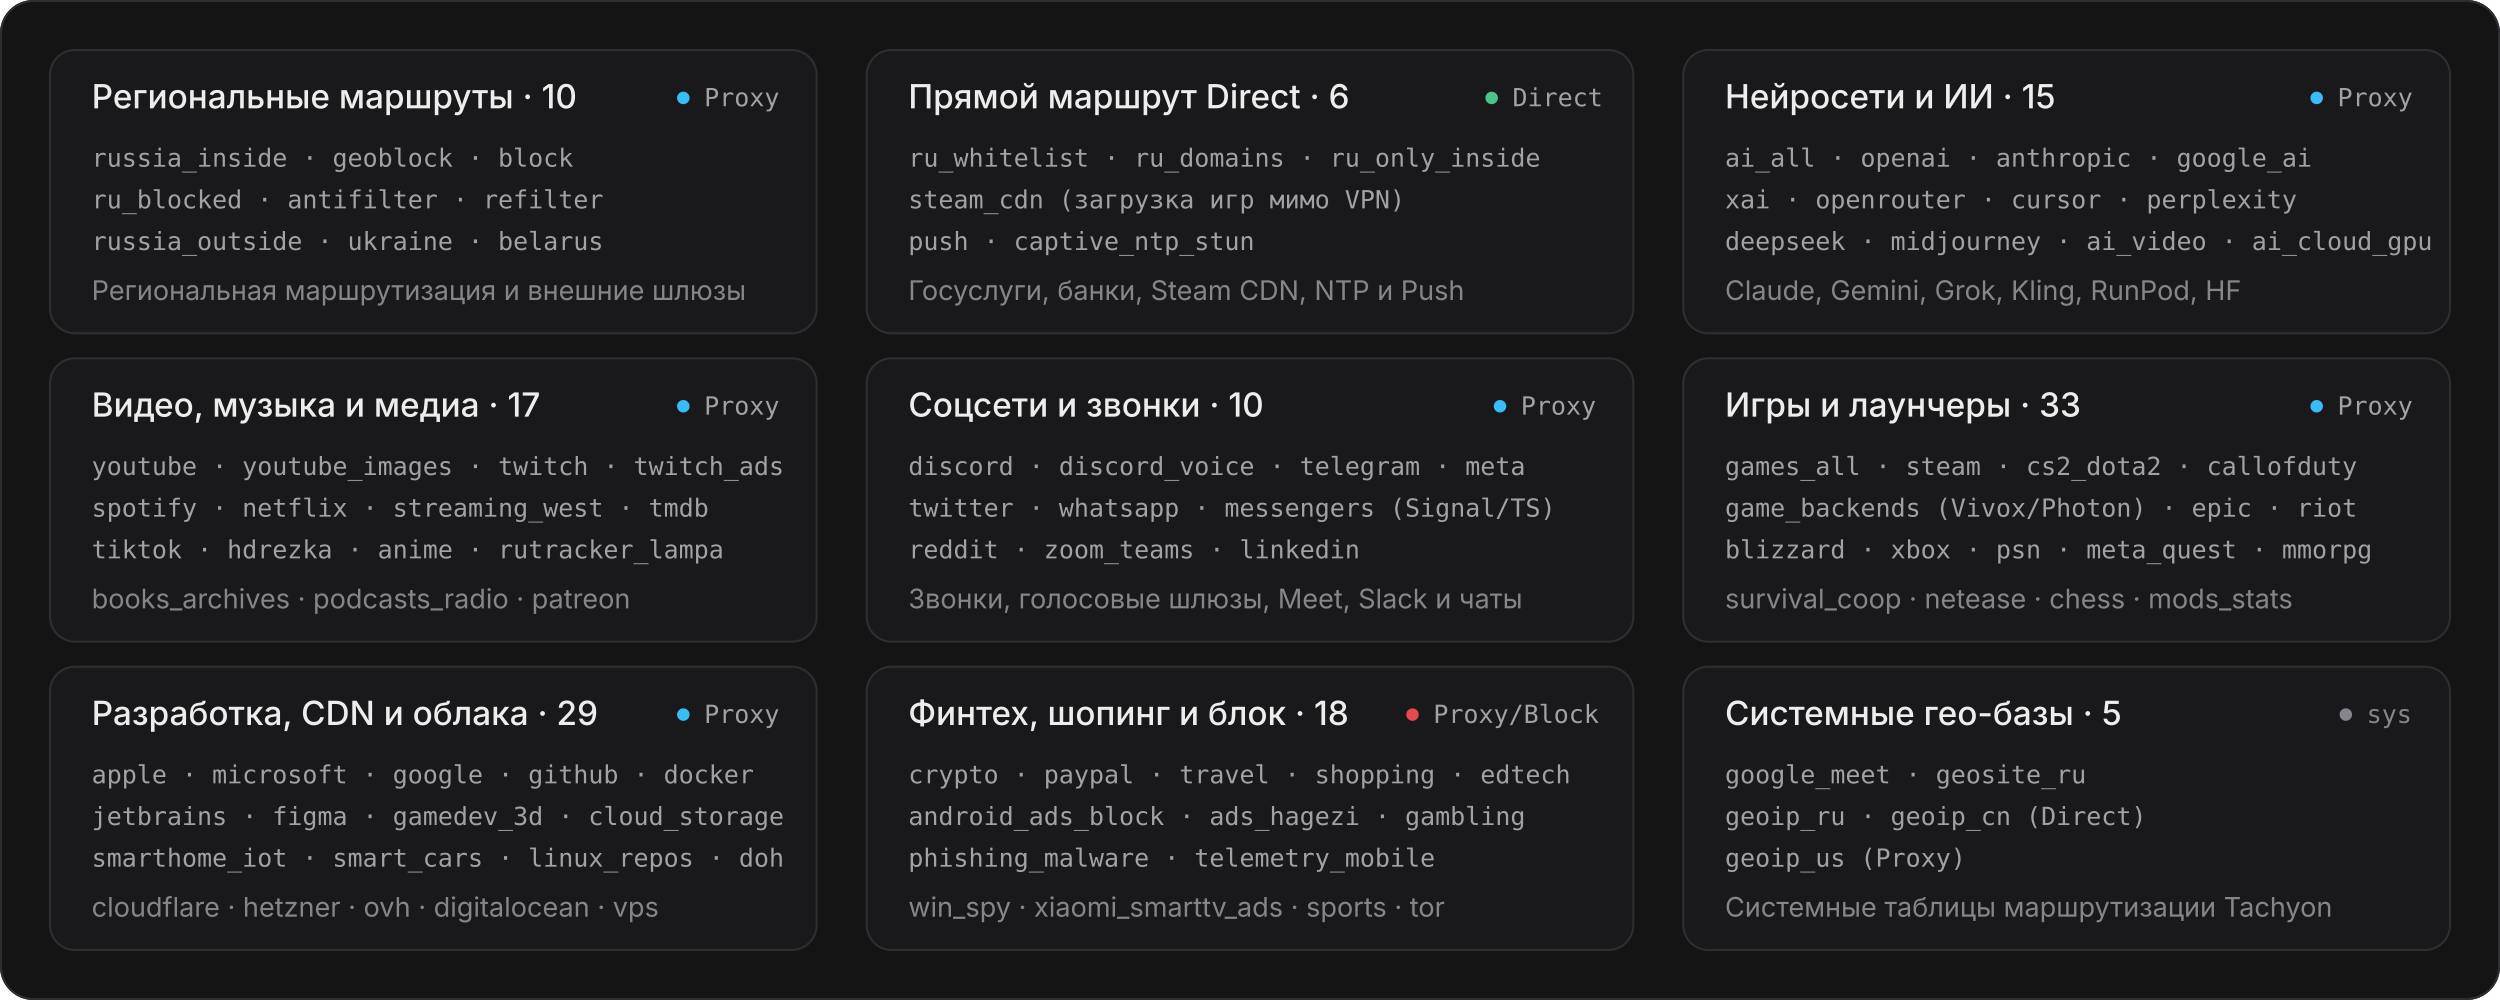
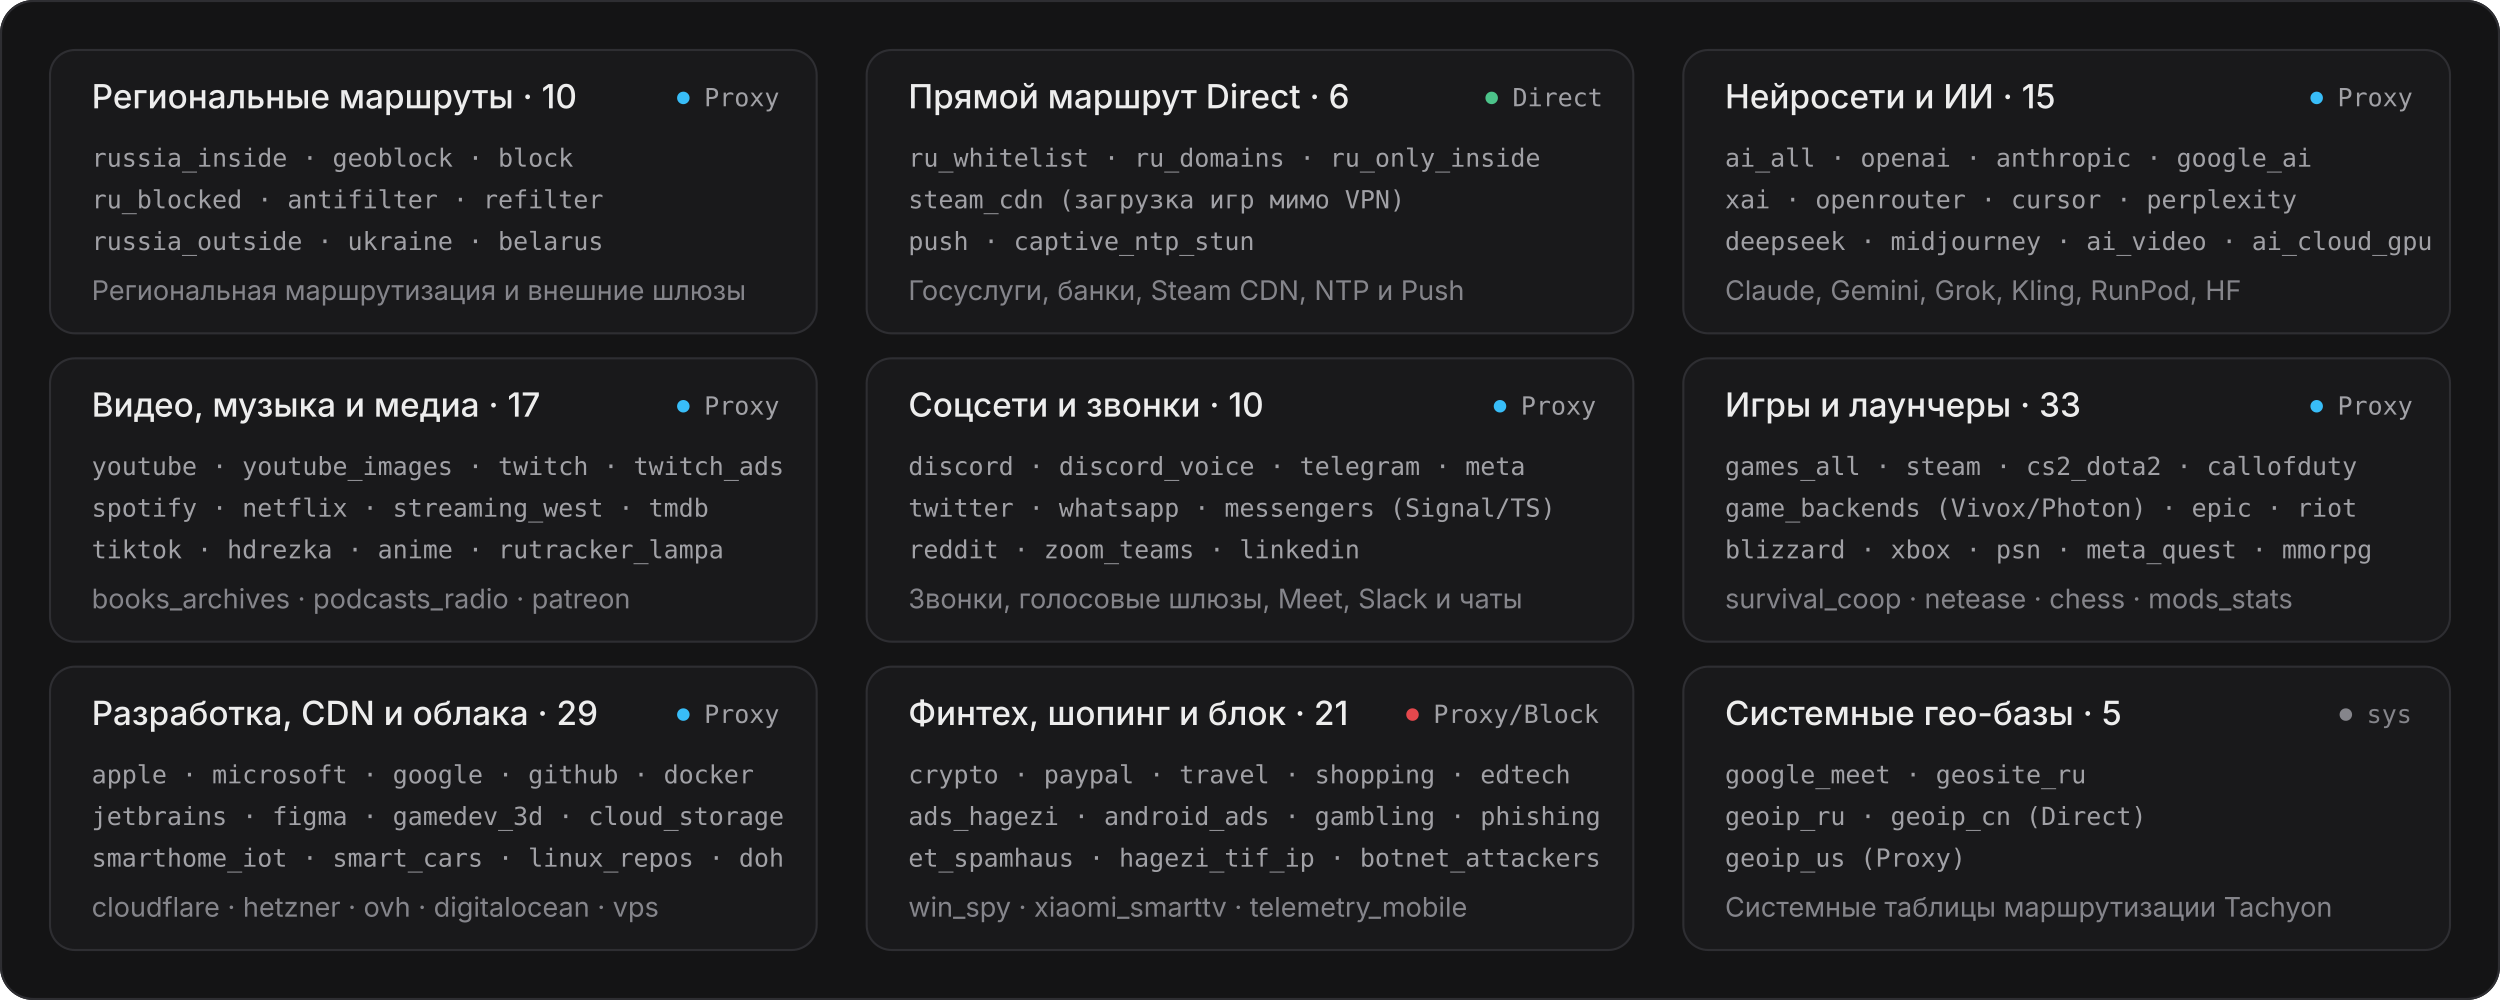
<svg xmlns="http://www.w3.org/2000/svg" width="1200" height="480" viewBox="0 0 1200 480" role="img" aria-labelledby="title desc">
  <rect width="1200" height="480" rx="16" fill="#141415" />
  <rect x="0.5" y="0.5" width="1199" height="479" rx="15.5" fill="none" stroke="#2e2e32" stroke-width="1" />
  <g transform="translate(24, 24)">
    <rect x="0" y="0" width="368" height="136" rx="12" fill="#19191b" stroke="#2e2e32" stroke-width="1" />
    <text x="20" y="28" fill="#ededed" font-family="-apple-system, BlinkMacSystemFont, 'Segoe UI', Inter, sans-serif" font-size="16" font-weight="500">Региональные маршруты · 10</text>
    <circle cx="304" cy="23" r="3" fill="#38bdf8" />
    <text x="314" y="27" fill="#a1a1a6" font-family="ui-monospace, SFMono-Regular, Menlo, Consolas, monospace" font-size="12" font-weight="400">Proxy</text>
    <text x="20" y="56" fill="#a1a1a6" font-family="ui-monospace, SFMono-Regular, Menlo, Consolas, monospace" font-size="12" font-weight="400">russia_inside · geoblock · block</text>
    <text x="20" y="76" fill="#a1a1a6" font-family="ui-monospace, SFMono-Regular, Menlo, Consolas, monospace" font-size="12" font-weight="400">ru_blocked · antifilter · refilter</text>
    <text x="20" y="96" fill="#a1a1a6" font-family="ui-monospace, SFMono-Regular, Menlo, Consolas, monospace" font-size="12" font-weight="400">russia_outside · ukraine · belarus</text>
    <text x="20" y="120" fill="#85858b" font-family="-apple-system, BlinkMacSystemFont, 'Segoe UI', Inter, sans-serif" font-size="13" font-weight="400">Региональная маршрутизация и внешние шлюзы</text>
  </g>
  <g transform="translate(416, 24)">
    <rect x="0" y="0" width="368" height="136" rx="12" fill="#19191b" stroke="#2e2e32" stroke-width="1" />
    <text x="20" y="28" fill="#ededed" font-family="-apple-system, BlinkMacSystemFont, 'Segoe UI', Inter, sans-serif" font-size="16" font-weight="500">Прямой маршрут Direct · 6</text>
    <circle cx="300" cy="23" r="3" fill="#4cc38a" />
    <text x="310" y="27" fill="#a1a1a6" font-family="ui-monospace, SFMono-Regular, Menlo, Consolas, monospace" font-size="12" font-weight="400">Direct</text>
    <text x="20" y="56" fill="#a1a1a6" font-family="ui-monospace, SFMono-Regular, Menlo, Consolas, monospace" font-size="12" font-weight="400">ru_whitelist · ru_domains · ru_only_inside</text>
    <text x="20" y="76" fill="#a1a1a6" font-family="ui-monospace, SFMono-Regular, Menlo, Consolas, monospace" font-size="12" font-weight="400">steam_cdn (загрузка игр мимо VPN)</text>
    <text x="20" y="96" fill="#a1a1a6" font-family="ui-monospace, SFMono-Regular, Menlo, Consolas, monospace" font-size="12" font-weight="400">push · captive_ntp_stun</text>
    <text x="20" y="120" fill="#85858b" font-family="-apple-system, BlinkMacSystemFont, 'Segoe UI', Inter, sans-serif" font-size="13" font-weight="400">Госуслуги, банки, Steam CDN, NTP и Push</text>
  </g>
  <g transform="translate(808, 24)">
    <rect x="0" y="0" width="368" height="136" rx="12" fill="#19191b" stroke="#2e2e32" stroke-width="1" />
    <text x="20" y="28" fill="#ededed" font-family="-apple-system, BlinkMacSystemFont, 'Segoe UI', Inter, sans-serif" font-size="16" font-weight="500">Нейросети и ИИ · 15</text>
    <circle cx="304" cy="23" r="3" fill="#38bdf8" />
    <text x="314" y="27" fill="#a1a1a6" font-family="ui-monospace, SFMono-Regular, Menlo, Consolas, monospace" font-size="12" font-weight="400">Proxy</text>
    <text x="20" y="56" fill="#a1a1a6" font-family="ui-monospace, SFMono-Regular, Menlo, Consolas, monospace" font-size="12" font-weight="400">ai_all · openai · anthropic · google_ai</text>
    <text x="20" y="76" fill="#a1a1a6" font-family="ui-monospace, SFMono-Regular, Menlo, Consolas, monospace" font-size="12" font-weight="400">xai · openrouter · cursor · perplexity</text>
    <text x="20" y="96" fill="#a1a1a6" font-family="ui-monospace, SFMono-Regular, Menlo, Consolas, monospace" font-size="12" font-weight="400">deepseek · midjourney · ai_video · ai_cloud_gpu</text>
    <text x="20" y="120" fill="#85858b" font-family="-apple-system, BlinkMacSystemFont, 'Segoe UI', Inter, sans-serif" font-size="13" font-weight="400">Claude, Gemini, Grok, Kling, RunPod, HF</text>
  </g>
  <g transform="translate(24, 172)">
    <rect x="0" y="0" width="368" height="136" rx="12" fill="#19191b" stroke="#2e2e32" stroke-width="1" />
    <text x="20" y="28" fill="#ededed" font-family="-apple-system, BlinkMacSystemFont, 'Segoe UI', Inter, sans-serif" font-size="16" font-weight="500">Видео, музыка и медиа · 17</text>
    <circle cx="304" cy="23" r="3" fill="#38bdf8" />
    <text x="314" y="27" fill="#a1a1a6" font-family="ui-monospace, SFMono-Regular, Menlo, Consolas, monospace" font-size="12" font-weight="400">Proxy</text>
    <text x="20" y="56" fill="#a1a1a6" font-family="ui-monospace, SFMono-Regular, Menlo, Consolas, monospace" font-size="12" font-weight="400">youtube · youtube_images · twitch · twitch_ads</text>
    <text x="20" y="76" fill="#a1a1a6" font-family="ui-monospace, SFMono-Regular, Menlo, Consolas, monospace" font-size="12" font-weight="400">spotify · netflix · streaming_west · tmdb</text>
    <text x="20" y="96" fill="#a1a1a6" font-family="ui-monospace, SFMono-Regular, Menlo, Consolas, monospace" font-size="12" font-weight="400">tiktok · hdrezka · anime · rutracker_lampa</text>
    <text x="20" y="120" fill="#85858b" font-family="-apple-system, BlinkMacSystemFont, 'Segoe UI', Inter, sans-serif" font-size="13" font-weight="400">books_archives · podcasts_radio · patreon</text>
  </g>
  <g transform="translate(416, 172)">
    <rect x="0" y="0" width="368" height="136" rx="12" fill="#19191b" stroke="#2e2e32" stroke-width="1" />
    <text x="20" y="28" fill="#ededed" font-family="-apple-system, BlinkMacSystemFont, 'Segoe UI', Inter, sans-serif" font-size="16" font-weight="500">Соцсети и звонки · 10</text>
    <circle cx="304" cy="23" r="3" fill="#38bdf8" />
    <text x="314" y="27" fill="#a1a1a6" font-family="ui-monospace, SFMono-Regular, Menlo, Consolas, monospace" font-size="12" font-weight="400">Proxy</text>
    <text x="20" y="56" fill="#a1a1a6" font-family="ui-monospace, SFMono-Regular, Menlo, Consolas, monospace" font-size="12" font-weight="400">discord · discord_voice · telegram · meta</text>
    <text x="20" y="76" fill="#a1a1a6" font-family="ui-monospace, SFMono-Regular, Menlo, Consolas, monospace" font-size="12" font-weight="400">twitter · whatsapp · messengers (Signal/TS)</text>
    <text x="20" y="96" fill="#a1a1a6" font-family="ui-monospace, SFMono-Regular, Menlo, Consolas, monospace" font-size="12" font-weight="400">reddit · zoom_teams · linkedin</text>
    <text x="20" y="120" fill="#85858b" font-family="-apple-system, BlinkMacSystemFont, 'Segoe UI', Inter, sans-serif" font-size="13" font-weight="400">Звонки, голосовые шлюзы, Meet, Slack и чаты</text>
  </g>
  <g transform="translate(808, 172)">
    <rect x="0" y="0" width="368" height="136" rx="12" fill="#19191b" stroke="#2e2e32" stroke-width="1" />
    <text x="20" y="28" fill="#ededed" font-family="-apple-system, BlinkMacSystemFont, 'Segoe UI', Inter, sans-serif" font-size="16" font-weight="500">Игры и лаунчеры · 33</text>
    <circle cx="304" cy="23" r="3" fill="#38bdf8" />
    <text x="314" y="27" fill="#a1a1a6" font-family="ui-monospace, SFMono-Regular, Menlo, Consolas, monospace" font-size="12" font-weight="400">Proxy</text>
    <text x="20" y="56" fill="#a1a1a6" font-family="ui-monospace, SFMono-Regular, Menlo, Consolas, monospace" font-size="12" font-weight="400">games_all · steam · cs2_dota2 · callofduty</text>
    <text x="20" y="76" fill="#a1a1a6" font-family="ui-monospace, SFMono-Regular, Menlo, Consolas, monospace" font-size="12" font-weight="400">game_backends (Vivox/Photon) · epic · riot</text>
    <text x="20" y="96" fill="#a1a1a6" font-family="ui-monospace, SFMono-Regular, Menlo, Consolas, monospace" font-size="12" font-weight="400">blizzard · xbox · psn · meta_quest · mmorpg</text>
    <text x="20" y="120" fill="#85858b" font-family="-apple-system, BlinkMacSystemFont, 'Segoe UI', Inter, sans-serif" font-size="13" font-weight="400">survival_coop · netease · chess · mods_stats</text>
  </g>
  <g transform="translate(24, 320)">
    <rect x="0" y="0" width="368" height="136" rx="12" fill="#19191b" stroke="#2e2e32" stroke-width="1" />
    <text x="20" y="28" fill="#ededed" font-family="-apple-system, BlinkMacSystemFont, 'Segoe UI', Inter, sans-serif" font-size="16" font-weight="500">Разработка, CDN и облака · 29</text>
    <circle cx="304" cy="23" r="3" fill="#38bdf8" />
    <text x="314" y="27" fill="#a1a1a6" font-family="ui-monospace, SFMono-Regular, Menlo, Consolas, monospace" font-size="12" font-weight="400">Proxy</text>
    <text x="20" y="56" fill="#a1a1a6" font-family="ui-monospace, SFMono-Regular, Menlo, Consolas, monospace" font-size="12" font-weight="400">apple · microsoft · google · github · docker</text>
    <text x="20" y="76" fill="#a1a1a6" font-family="ui-monospace, SFMono-Regular, Menlo, Consolas, monospace" font-size="12" font-weight="400">jetbrains · figma · gamedev_3d · cloud_storage</text>
    <text x="20" y="96" fill="#a1a1a6" font-family="ui-monospace, SFMono-Regular, Menlo, Consolas, monospace" font-size="12" font-weight="400">smarthome_iot · smart_cars · linux_repos · doh</text>
    <text x="20" y="120" fill="#85858b" font-family="-apple-system, BlinkMacSystemFont, 'Segoe UI', Inter, sans-serif" font-size="13" font-weight="400">cloudflare · hetzner · ovh · digitalocean · vps</text>
  </g>
  <g transform="translate(416, 320)">
    <rect x="0" y="0" width="368" height="136" rx="12" fill="#19191b" stroke="#2e2e32" stroke-width="1" />
-     <text x="20" y="28" fill="#ededed" font-family="-apple-system, BlinkMacSystemFont, 'Segoe UI', Inter, sans-serif" font-size="16" font-weight="500">Финтех, шопинг и блок · 18</text>
+     <text x="20" y="28" fill="#ededed" font-family="-apple-system, BlinkMacSystemFont, 'Segoe UI', Inter, sans-serif" font-size="16" font-weight="500">Финтех, шопинг и блок · 21</text>
    <circle cx="262" cy="23" r="3" fill="#e5484d" />
    <text x="272" y="27" fill="#a1a1a6" font-family="ui-monospace, SFMono-Regular, Menlo, Consolas, monospace" font-size="12" font-weight="400">Proxy/Block</text>
    <text x="20" y="56" fill="#a1a1a6" font-family="ui-monospace, SFMono-Regular, Menlo, Consolas, monospace" font-size="12" font-weight="400">crypto · paypal · travel · shopping · edtech</text>
-     <text x="20" y="76" fill="#a1a1a6" font-family="ui-monospace, SFMono-Regular, Menlo, Consolas, monospace" font-size="12" font-weight="400">android_ads_block · ads_hagezi · gambling</text>
-     <text x="20" y="96" fill="#a1a1a6" font-family="ui-monospace, SFMono-Regular, Menlo, Consolas, monospace" font-size="12" font-weight="400">phishing_malware · telemetry_mobile</text>
-     <text x="20" y="120" fill="#85858b" font-family="-apple-system, BlinkMacSystemFont, 'Segoe UI', Inter, sans-serif" font-size="13" font-weight="400">win_spy · xiaomi_smarttv_ads · sports · tor</text>
+     <text x="20" y="76" fill="#a1a1a6" font-family="ui-monospace, SFMono-Regular, Menlo, Consolas, monospace" font-size="12" font-weight="400">ads_hagezi · android_ads · gambling · phishing</text>
+     <text x="20" y="96" fill="#a1a1a6" font-family="ui-monospace, SFMono-Regular, Menlo, Consolas, monospace" font-size="12" font-weight="400">et_spamhaus · hagezi_tif_ip · botnet_attackers</text>
+     <text x="20" y="120" fill="#85858b" font-family="-apple-system, BlinkMacSystemFont, 'Segoe UI', Inter, sans-serif" font-size="13" font-weight="400">win_spy · xiaomi_smarttv · telemetry_mobile</text>
  </g>
  <g transform="translate(808, 320)">
    <rect x="0" y="0" width="368" height="136" rx="12" fill="#19191b" stroke="#2e2e32" stroke-width="1" />
    <text x="20" y="28" fill="#ededed" font-family="-apple-system, BlinkMacSystemFont, 'Segoe UI', Inter, sans-serif" font-size="16" font-weight="500">Системные гео-базы · 5</text>
    <circle cx="318" cy="23" r="3" fill="#85858b" />
    <text x="328" y="27" fill="#85858b" font-family="ui-monospace, SFMono-Regular, Menlo, Consolas, monospace" font-size="12" font-weight="400">sys</text>
    <text x="20" y="56" fill="#a1a1a6" font-family="ui-monospace, SFMono-Regular, Menlo, Consolas, monospace" font-size="12" font-weight="400">google_meet · geosite_ru</text>
    <text x="20" y="76" fill="#a1a1a6" font-family="ui-monospace, SFMono-Regular, Menlo, Consolas, monospace" font-size="12" font-weight="400">geoip_ru · geoip_cn (Direct)</text>
    <text x="20" y="96" fill="#a1a1a6" font-family="ui-monospace, SFMono-Regular, Menlo, Consolas, monospace" font-size="12" font-weight="400">geoip_us (Proxy)</text>
    <text x="20" y="120" fill="#85858b" font-family="-apple-system, BlinkMacSystemFont, 'Segoe UI', Inter, sans-serif" font-size="13" font-weight="400">Системные таблицы маршрутизации Tachyon</text>
  </g>
</svg>
